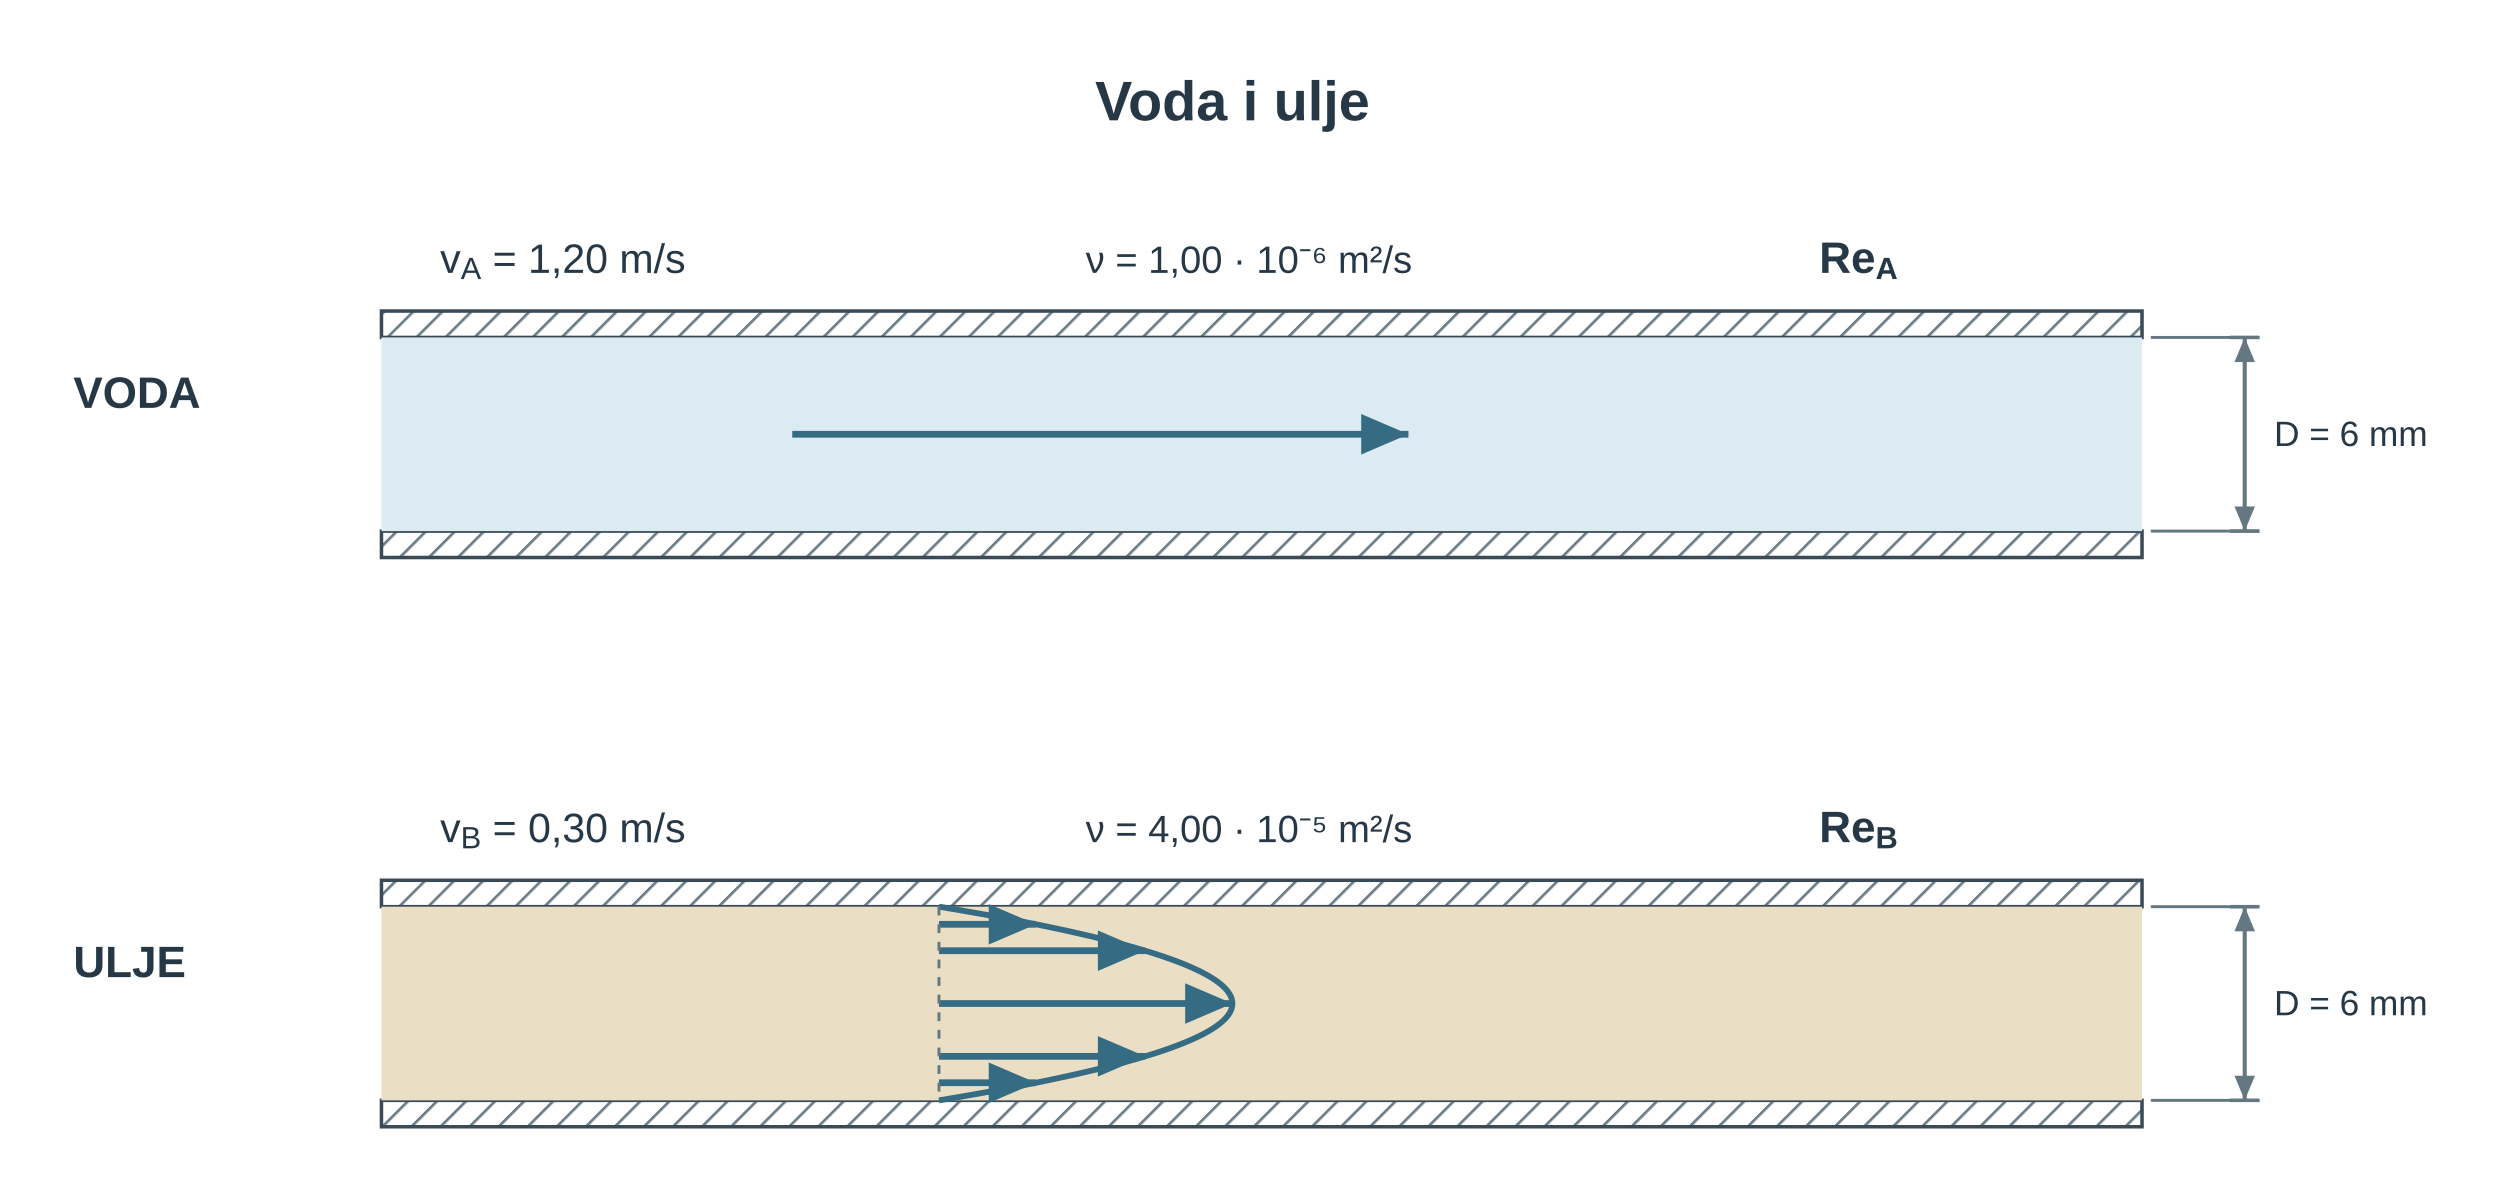
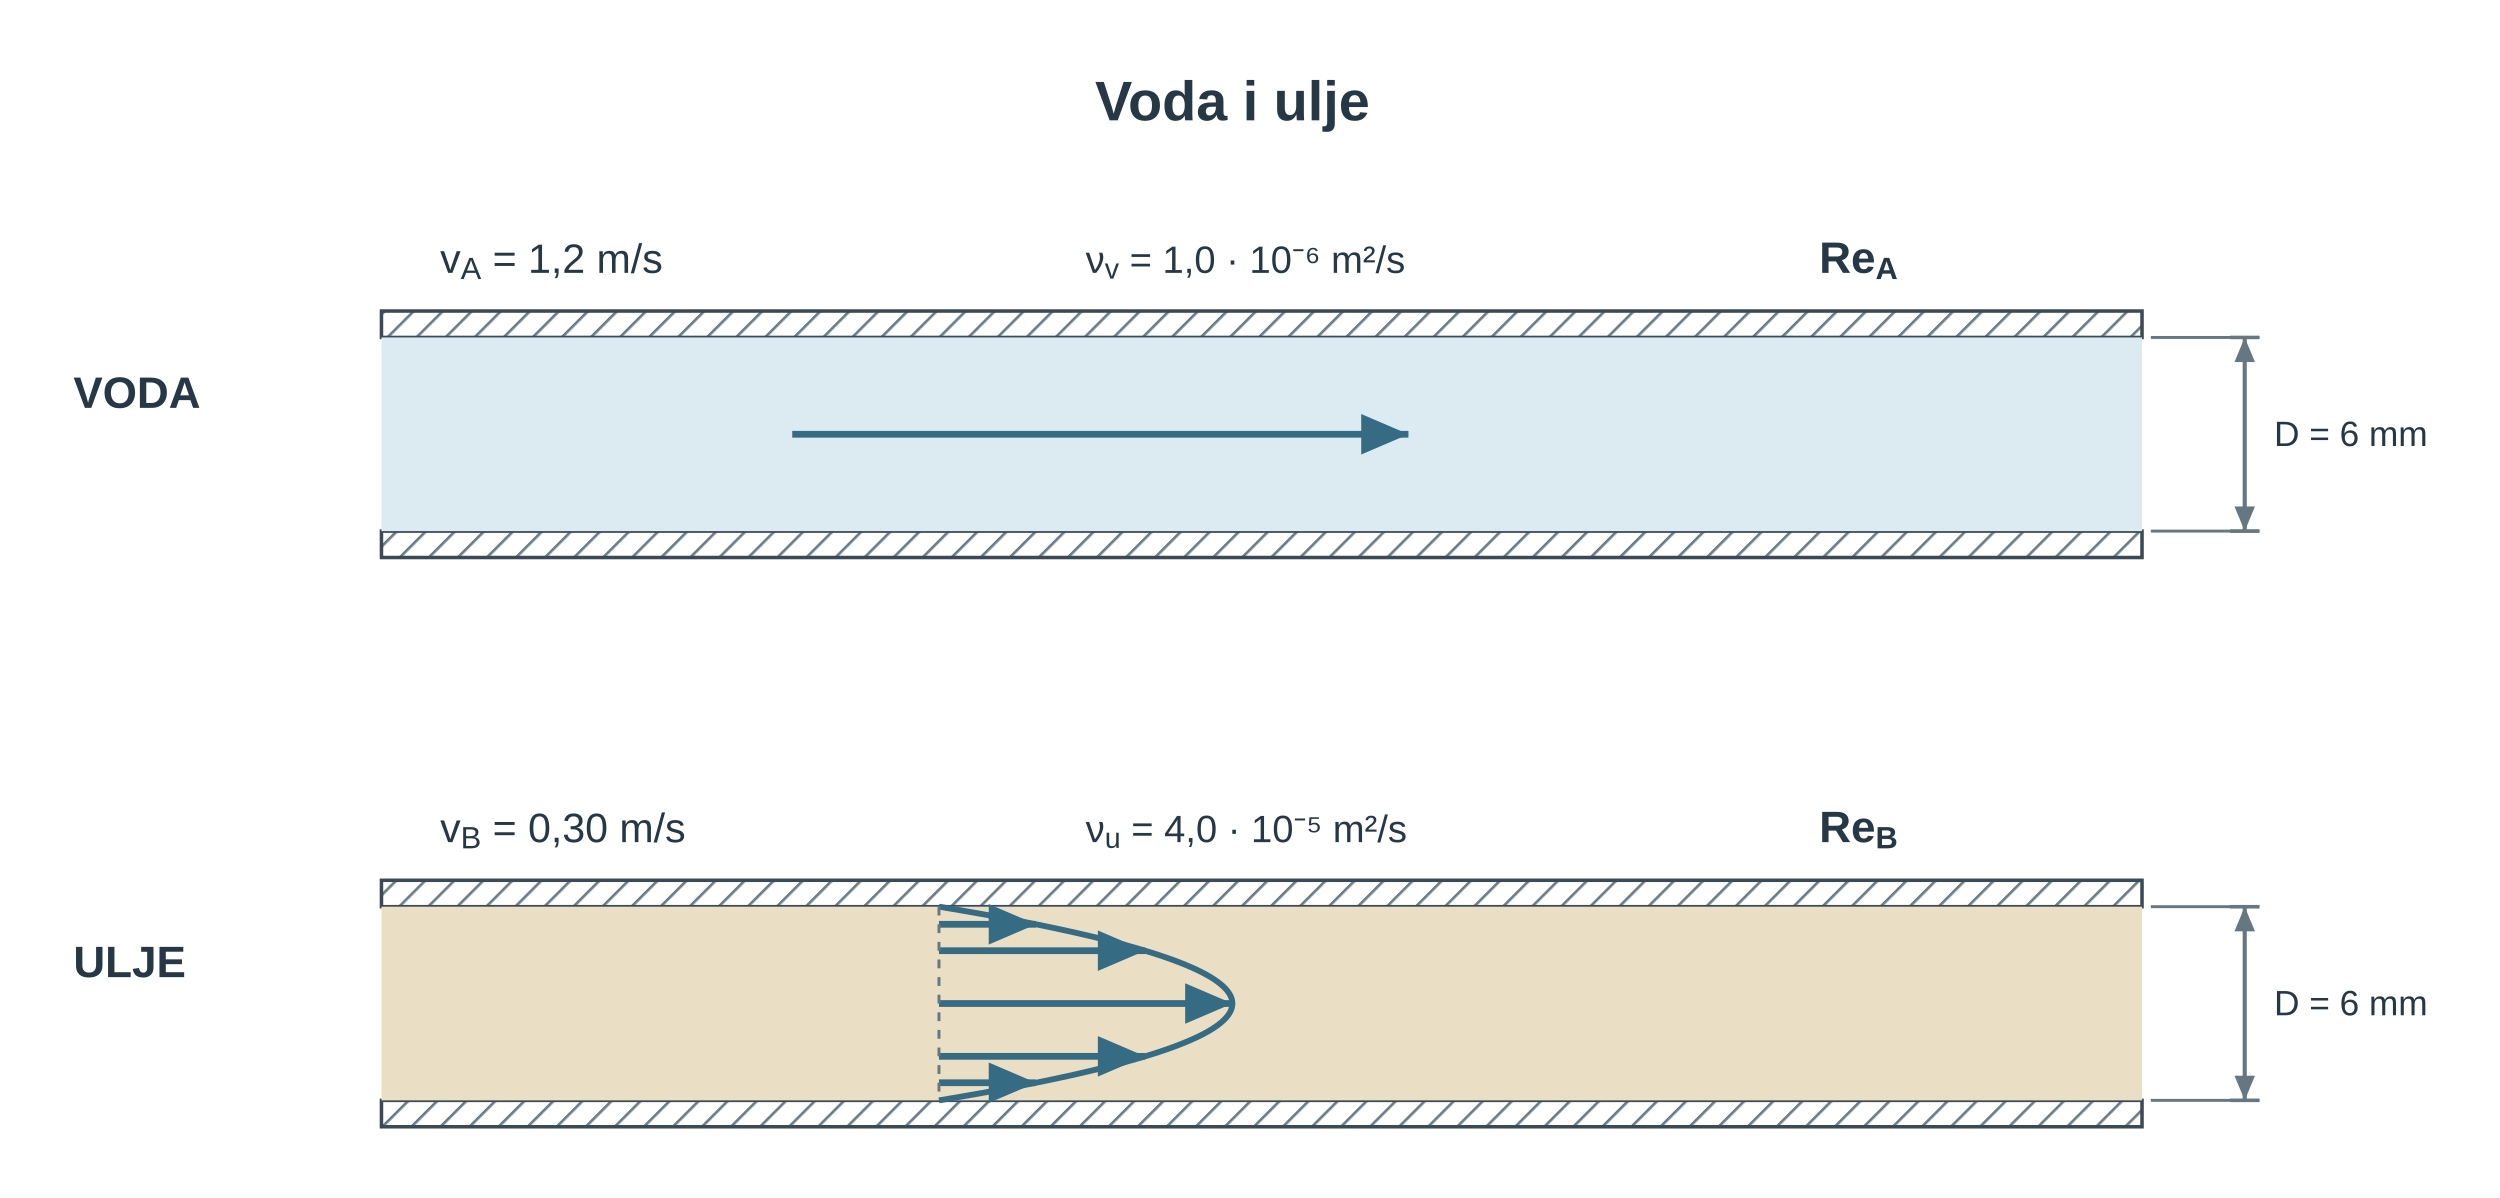
<svg xmlns="http://www.w3.org/2000/svg" viewBox="0 0 852 408" role="img" aria-labelledby="u14re_title u14re_desc" preserveAspectRatio="xMidYMid meet" style="display:block;width:100%;max-width:852px;height:auto;">
  <defs>
    <pattern id="u14re_hatch" width="7" height="7" patternUnits="userSpaceOnUse" patternTransform="rotate(45)">
      <line x1="0" y1="0" x2="0" y2="7" stroke="#657781" stroke-width="1.8" />
    </pattern>
    <marker id="u14re_v" markerWidth="7" markerHeight="6" refX="7" refY="3" orient="auto">
      <path d="M0 0 L7 3 L0 6 Z" fill="#356b83" />
    </marker>
    <marker id="u14re_dim" markerWidth="6" markerHeight="5" refX="6" refY="2.5" orient="auto-start-reverse">
      <path d="M0 0 L6 2.5 L0 5 Z" fill="#657781" />
    </marker>
    <marker id="u14re_dimSmall" markerWidth="3" markerHeight="3" refX="3" refY="1.5" orient="auto-start-reverse">
      <path d="M0 0 L3 1.5 L0 3 Z" fill="#356b83" />
    </marker>
    <marker id="u14re_forceMarker" markerWidth="7" markerHeight="6" refX="7" refY="3" orient="auto">
      <path d="M0 0 L7 3 L0 6 Z" fill="#356b83" />
    </marker>
    <marker id="u14re_pressureMarker" markerWidth="7" markerHeight="6" refX="7" refY="3" orient="auto">
      <path d="M0 0 L7 3 L0 6 Z" fill="#356b83" />
    </marker>
    <marker id="u14re_reactionMarker" markerWidth="7" markerHeight="6" refX="7" refY="3" orient="auto">
      <path d="M0 0 L7 3 L0 6 Z" fill="#356b83" />
    </marker>
    <marker id="u14re_axisMarker" markerWidth="7" markerHeight="6" refX="7" refY="3" orient="auto">
      <path d="M0 0 L7 3 L0 6 Z" fill="#3a4a56" />
    </marker>
  </defs>
  <g id="u14re_title-scene-1" transform="translate(-20 9)">
    <g font-family="Arial, Liberation Sans, sans-serif" fill="#3a4a56">
      <text x="440" y="32" font-size="19" fill="#263746" text-anchor="middle" font-weight="700">Voda i ulje</text>
      <rect id="u14re_p1top" x="150" y="97" width="600" height="9" rx="0" fill="url(#u14re_hatch)" stroke="#3a4a56" stroke-width="1.2" />
      <rect id="u14re_p1bottom" x="150" y="172" width="600" height="9" rx="0" fill="url(#u14re_hatch)" stroke="#3a4a56" stroke-width="1.2" />
      <rect id="u14re_p1fluid" x="150" y="106" width="600" height="66" rx="0" fill="#dcebf1" stroke="none" stroke-width="1.2" />
      <text x="45" y="130" font-size="15" fill="#263746" text-anchor="start" font-weight="700">VODA</text>
-       <text x="170" y="84" font-size="14" fill="#263746" text-anchor="start">v<tspan baseline-shift="sub" font-size="0.75em">A</tspan> = 1,20 m/s</text>
-       <text x="390" y="84" font-size="13" fill="#263746" text-anchor="start">ν = 1,00 · 10⁻⁶ m²/s</text>
+       <text x="170" y="84" font-size="14" fill="#263746" text-anchor="start">v<tspan baseline-shift="sub" font-size="0.75em">A</tspan> = 1,2 m/s</text>
+       <text x="390" y="84" font-size="13" fill="#263746" text-anchor="start">ν<tspan baseline-shift="sub" font-size="0.75em">v</tspan> = 1,0 · 10⁻⁶ m²/s</text>
      <line x1="780" y1="106" x2="790" y2="106" stroke="#657781" stroke-width="1.2" />
      <line x1="780" y1="172" x2="790" y2="172" stroke="#657781" stroke-width="1.2" />
      <path id="u14re_p1D" d="M785 106 L785 172" fill="none" stroke="#657781" stroke-width="1.4" marker-start="url(#u14re_dim)" marker-end="url(#u14re_dim)" />
      <text x="795" y="143" font-size="12" fill="#263746" text-anchor="start">D = 6 mm</text>
      <line x1="753" y1="106" x2="790" y2="106" stroke="#657781" stroke-width="1" />
      <line x1="753" y1="172" x2="790" y2="172" stroke="#657781" stroke-width="1" />
      <text x="640" y="84" font-size="15" fill="#263746" text-anchor="start" font-weight="700">Re<tspan baseline-shift="sub" font-size="0.7em">A</tspan>
      </text>
      <path id="u14re_meanwater" d="M290 139 L500 139" fill="none" stroke="#356b83" stroke-width="2.3" marker-end="url(#u14re_v)" />
      <rect id="u14re_p2top" x="150" y="291" width="600" height="9" rx="0" fill="url(#u14re_hatch)" stroke="#3a4a56" stroke-width="1.2" />
      <rect id="u14re_p2bottom" x="150" y="366" width="600" height="9" rx="0" fill="url(#u14re_hatch)" stroke="#3a4a56" stroke-width="1.2" />
      <rect id="u14re_p2fluid" x="150" y="300" width="600" height="66" rx="0" fill="#eadfc5" stroke="none" stroke-width="1.2" />
      <text x="45" y="324" font-size="15" fill="#263746" text-anchor="start" font-weight="700">ULJE</text>
      <text x="170" y="278" font-size="14" fill="#263746" text-anchor="start">v<tspan baseline-shift="sub" font-size="0.75em">B</tspan> = 0,30 m/s</text>
-       <text x="390" y="278" font-size="13" fill="#263746" text-anchor="start">ν = 4,00 · 10⁻⁵ m²/s</text>
+       <text x="390" y="278" font-size="13" fill="#263746" text-anchor="start">ν<tspan baseline-shift="sub" font-size="0.75em">u</tspan> = 4,0 · 10⁻⁵ m²/s</text>
      <line x1="780" y1="300" x2="790" y2="300" stroke="#657781" stroke-width="1.2" />
      <line x1="780" y1="366" x2="790" y2="366" stroke="#657781" stroke-width="1.2" />
      <path id="u14re_p2D" d="M785 300 L785 366" fill="none" stroke="#657781" stroke-width="1.4" marker-start="url(#u14re_dim)" marker-end="url(#u14re_dim)" />
      <text x="795" y="337" font-size="12" fill="#263746" text-anchor="start">D = 6 mm</text>
      <line x1="753" y1="300" x2="790" y2="300" stroke="#657781" stroke-width="1" />
      <line x1="753" y1="366" x2="790" y2="366" stroke="#657781" stroke-width="1" />
      <text x="640" y="278" font-size="15" fill="#263746" text-anchor="start" font-weight="700">Re<tspan baseline-shift="sub" font-size="0.7em">B</tspan>
      </text>
      <polyline id="u14re_oilprofile" points="340,300 344.938,300.825 349.75,301.65 354.438,302.475 359,303.3 363.438,304.125 367.75,304.95 371.938,305.775 376,306.6 379.938,307.425 383.75,308.25 387.438,309.075 391,309.9 394.438,310.725 397.75,311.55 400.938,312.375 404,313.2 406.938,314.025 409.75,314.85 412.438,315.675 415,316.5 417.438,317.325 419.75,318.15 421.938,318.975 424,319.8 425.938,320.625 427.75,321.45 429.438,322.275 431,323.1 432.438,323.925 433.75,324.75 434.938,325.575 436,326.4 436.938,327.225 437.75,328.05 438.438,328.875 439,329.7 439.438,330.525 439.75,331.35 439.938,332.175 440,333 439.938,333.825 439.75,334.65 439.438,335.475 439,336.3 438.438,337.125 437.75,337.95 436.938,338.775 436,339.6 434.938,340.425 433.75,341.25 432.438,342.075 431,342.9 429.438,343.725 427.75,344.55 425.938,345.375 424,346.2 421.938,347.025 419.75,347.85 417.438,348.675 415,349.5 412.438,350.325 409.75,351.15 406.938,351.975 404,352.8 400.938,353.625 397.75,354.45 394.438,355.275 391,356.1 387.438,356.925 383.75,357.75 379.938,358.575 376,359.4 371.938,360.225 367.75,361.05 363.438,361.875 359,362.7 354.438,363.525 349.75,364.35 344.938,365.175 340,366" fill="none" stroke="#356b83" stroke-width="2" />
      <path id="u14re_oilvelocity0" d="M340 306 L373.058 306" fill="none" stroke="#356b83" stroke-width="2.3" marker-end="url(#u14re_v)" />
      <path id="u14re_oilvelocity1" d="M340 315 L410.248 315" fill="none" stroke="#356b83" stroke-width="2.3" marker-end="url(#u14re_v)" />
      <path id="u14re_oilvelocity2" d="M340 333 L440.0 333" fill="none" stroke="#356b83" stroke-width="2.3" marker-end="url(#u14re_v)" />
      <path id="u14re_oilvelocity3" d="M340 351 L410.248 351" fill="none" stroke="#356b83" stroke-width="2.3" marker-end="url(#u14re_v)" />
      <path id="u14re_oilvelocity4" d="M340 360 L373.058 360" fill="none" stroke="#356b83" stroke-width="2.3" marker-end="url(#u14re_v)" />
      <line x1="340" y1="300" x2="340" y2="366" stroke="#657781" stroke-width="1" stroke-dasharray="3 3" />
    </g>
  </g>
</svg>
